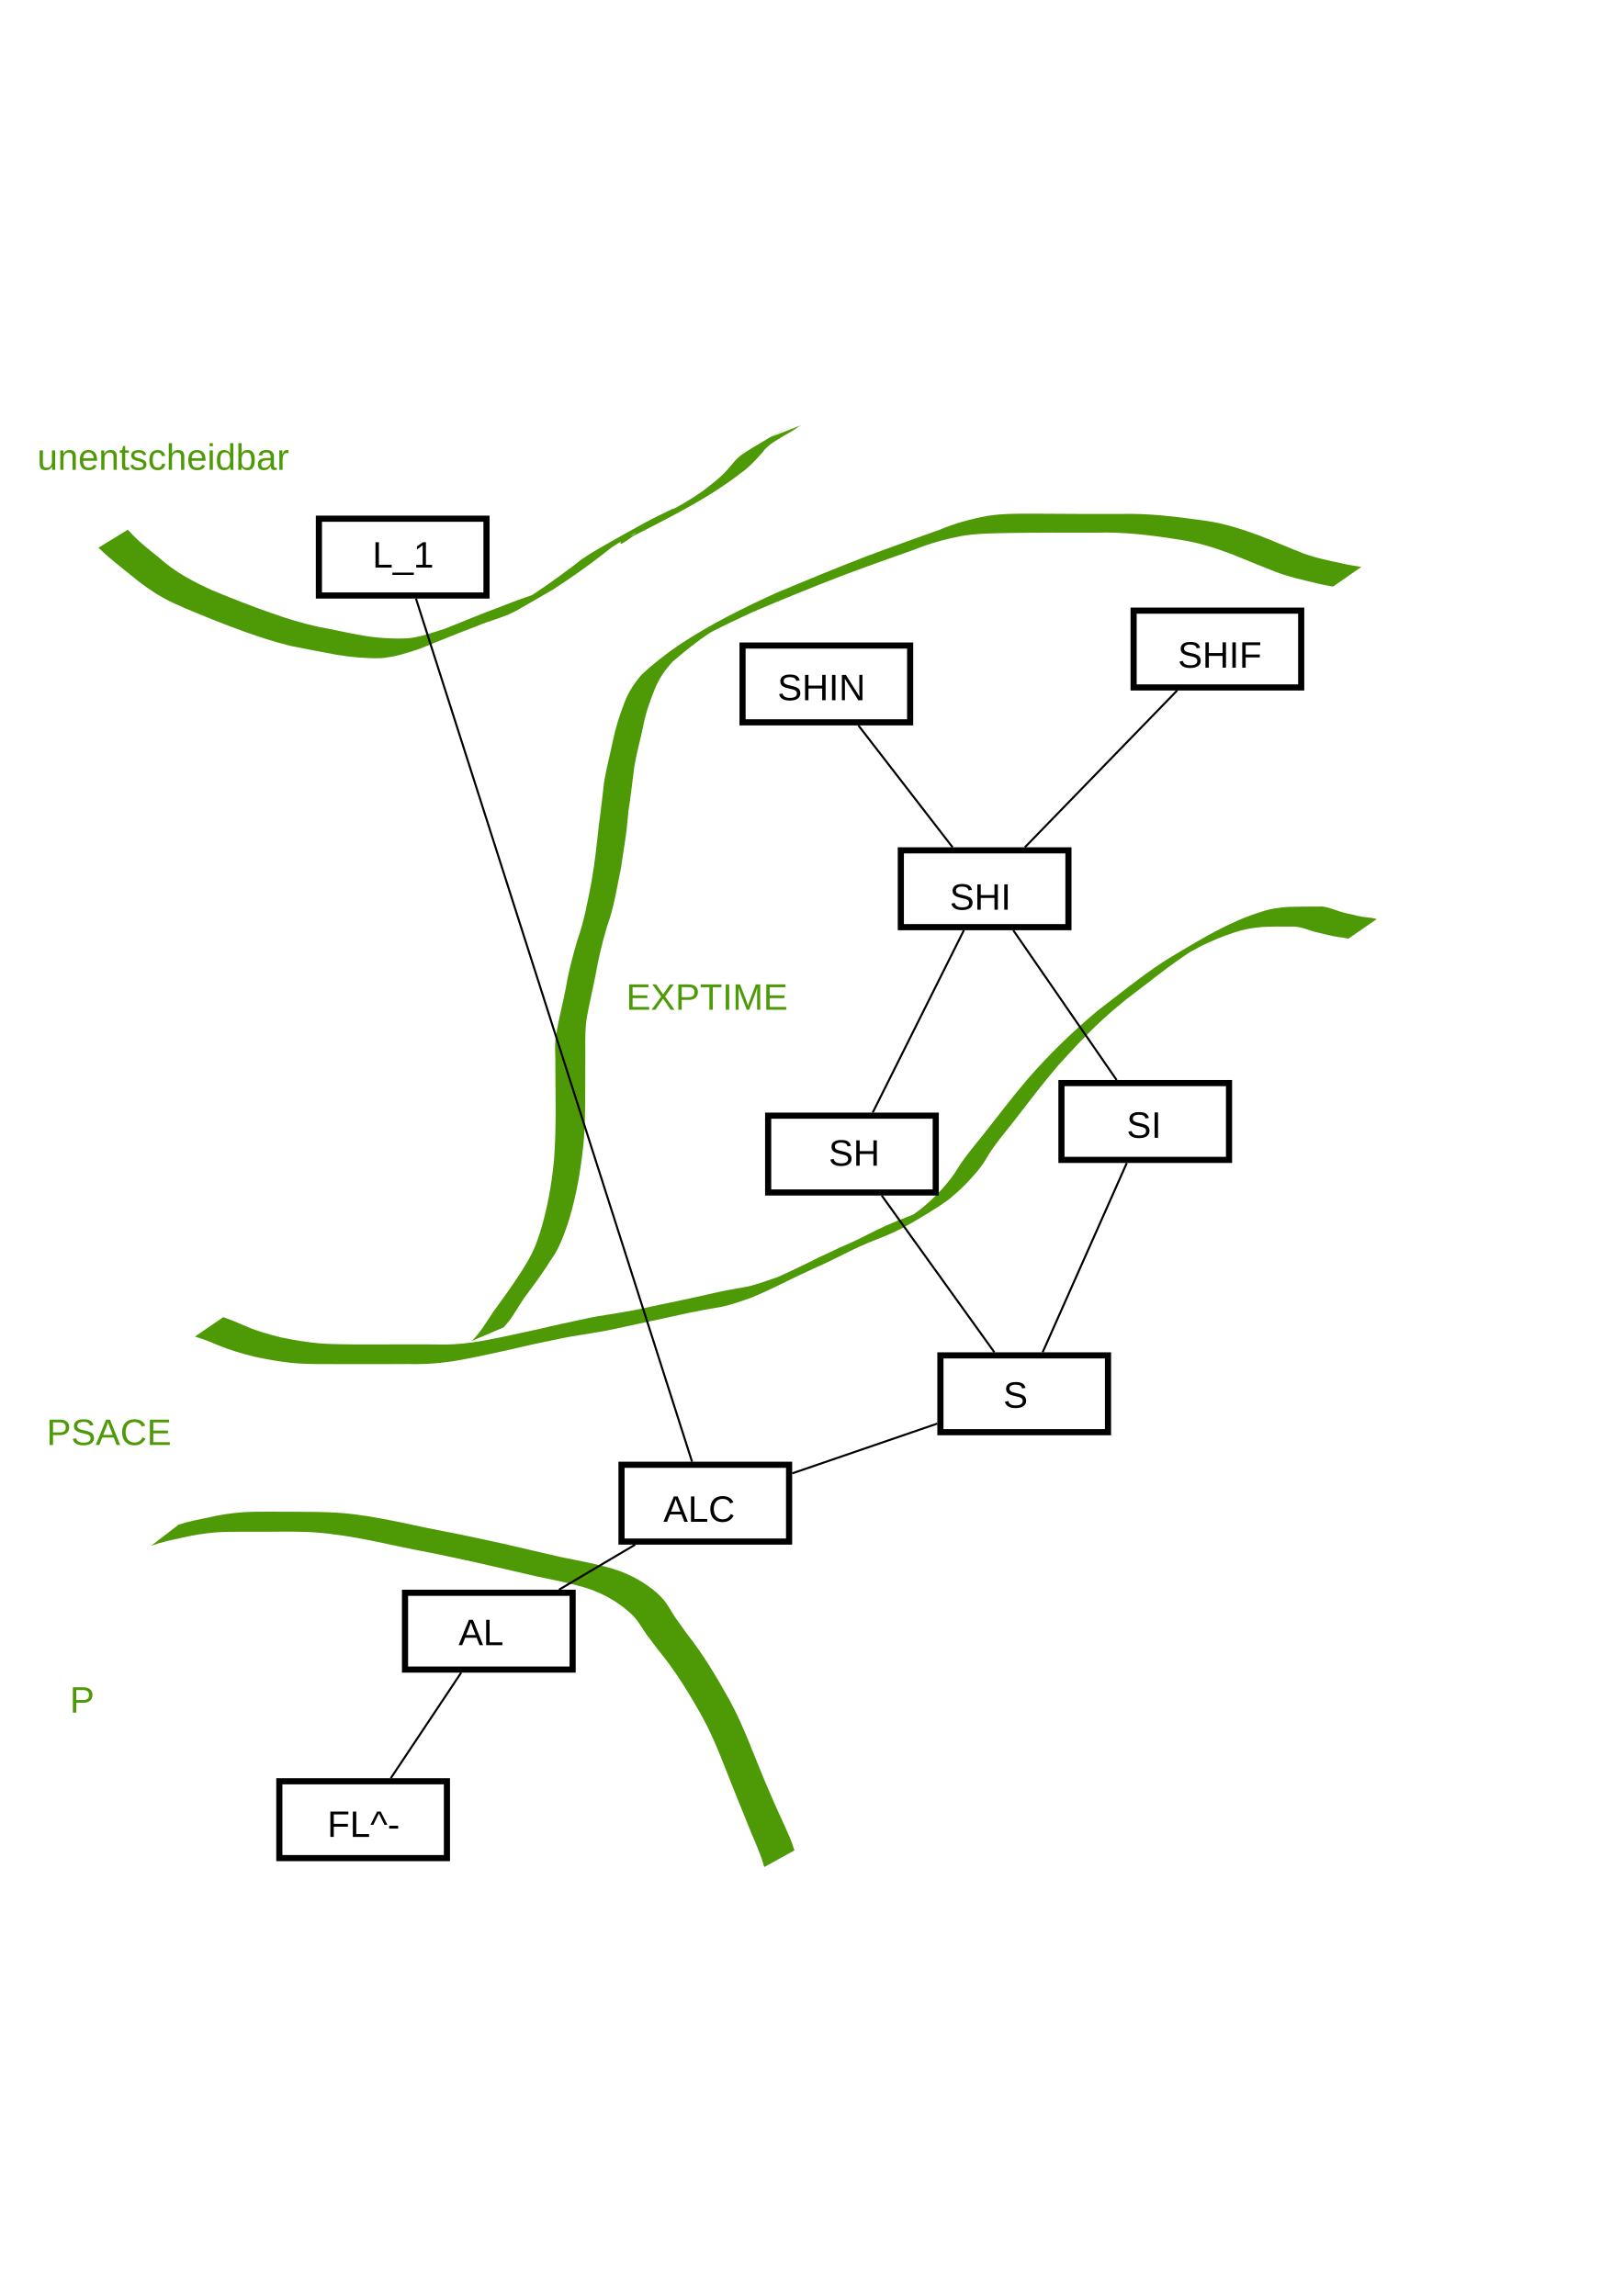
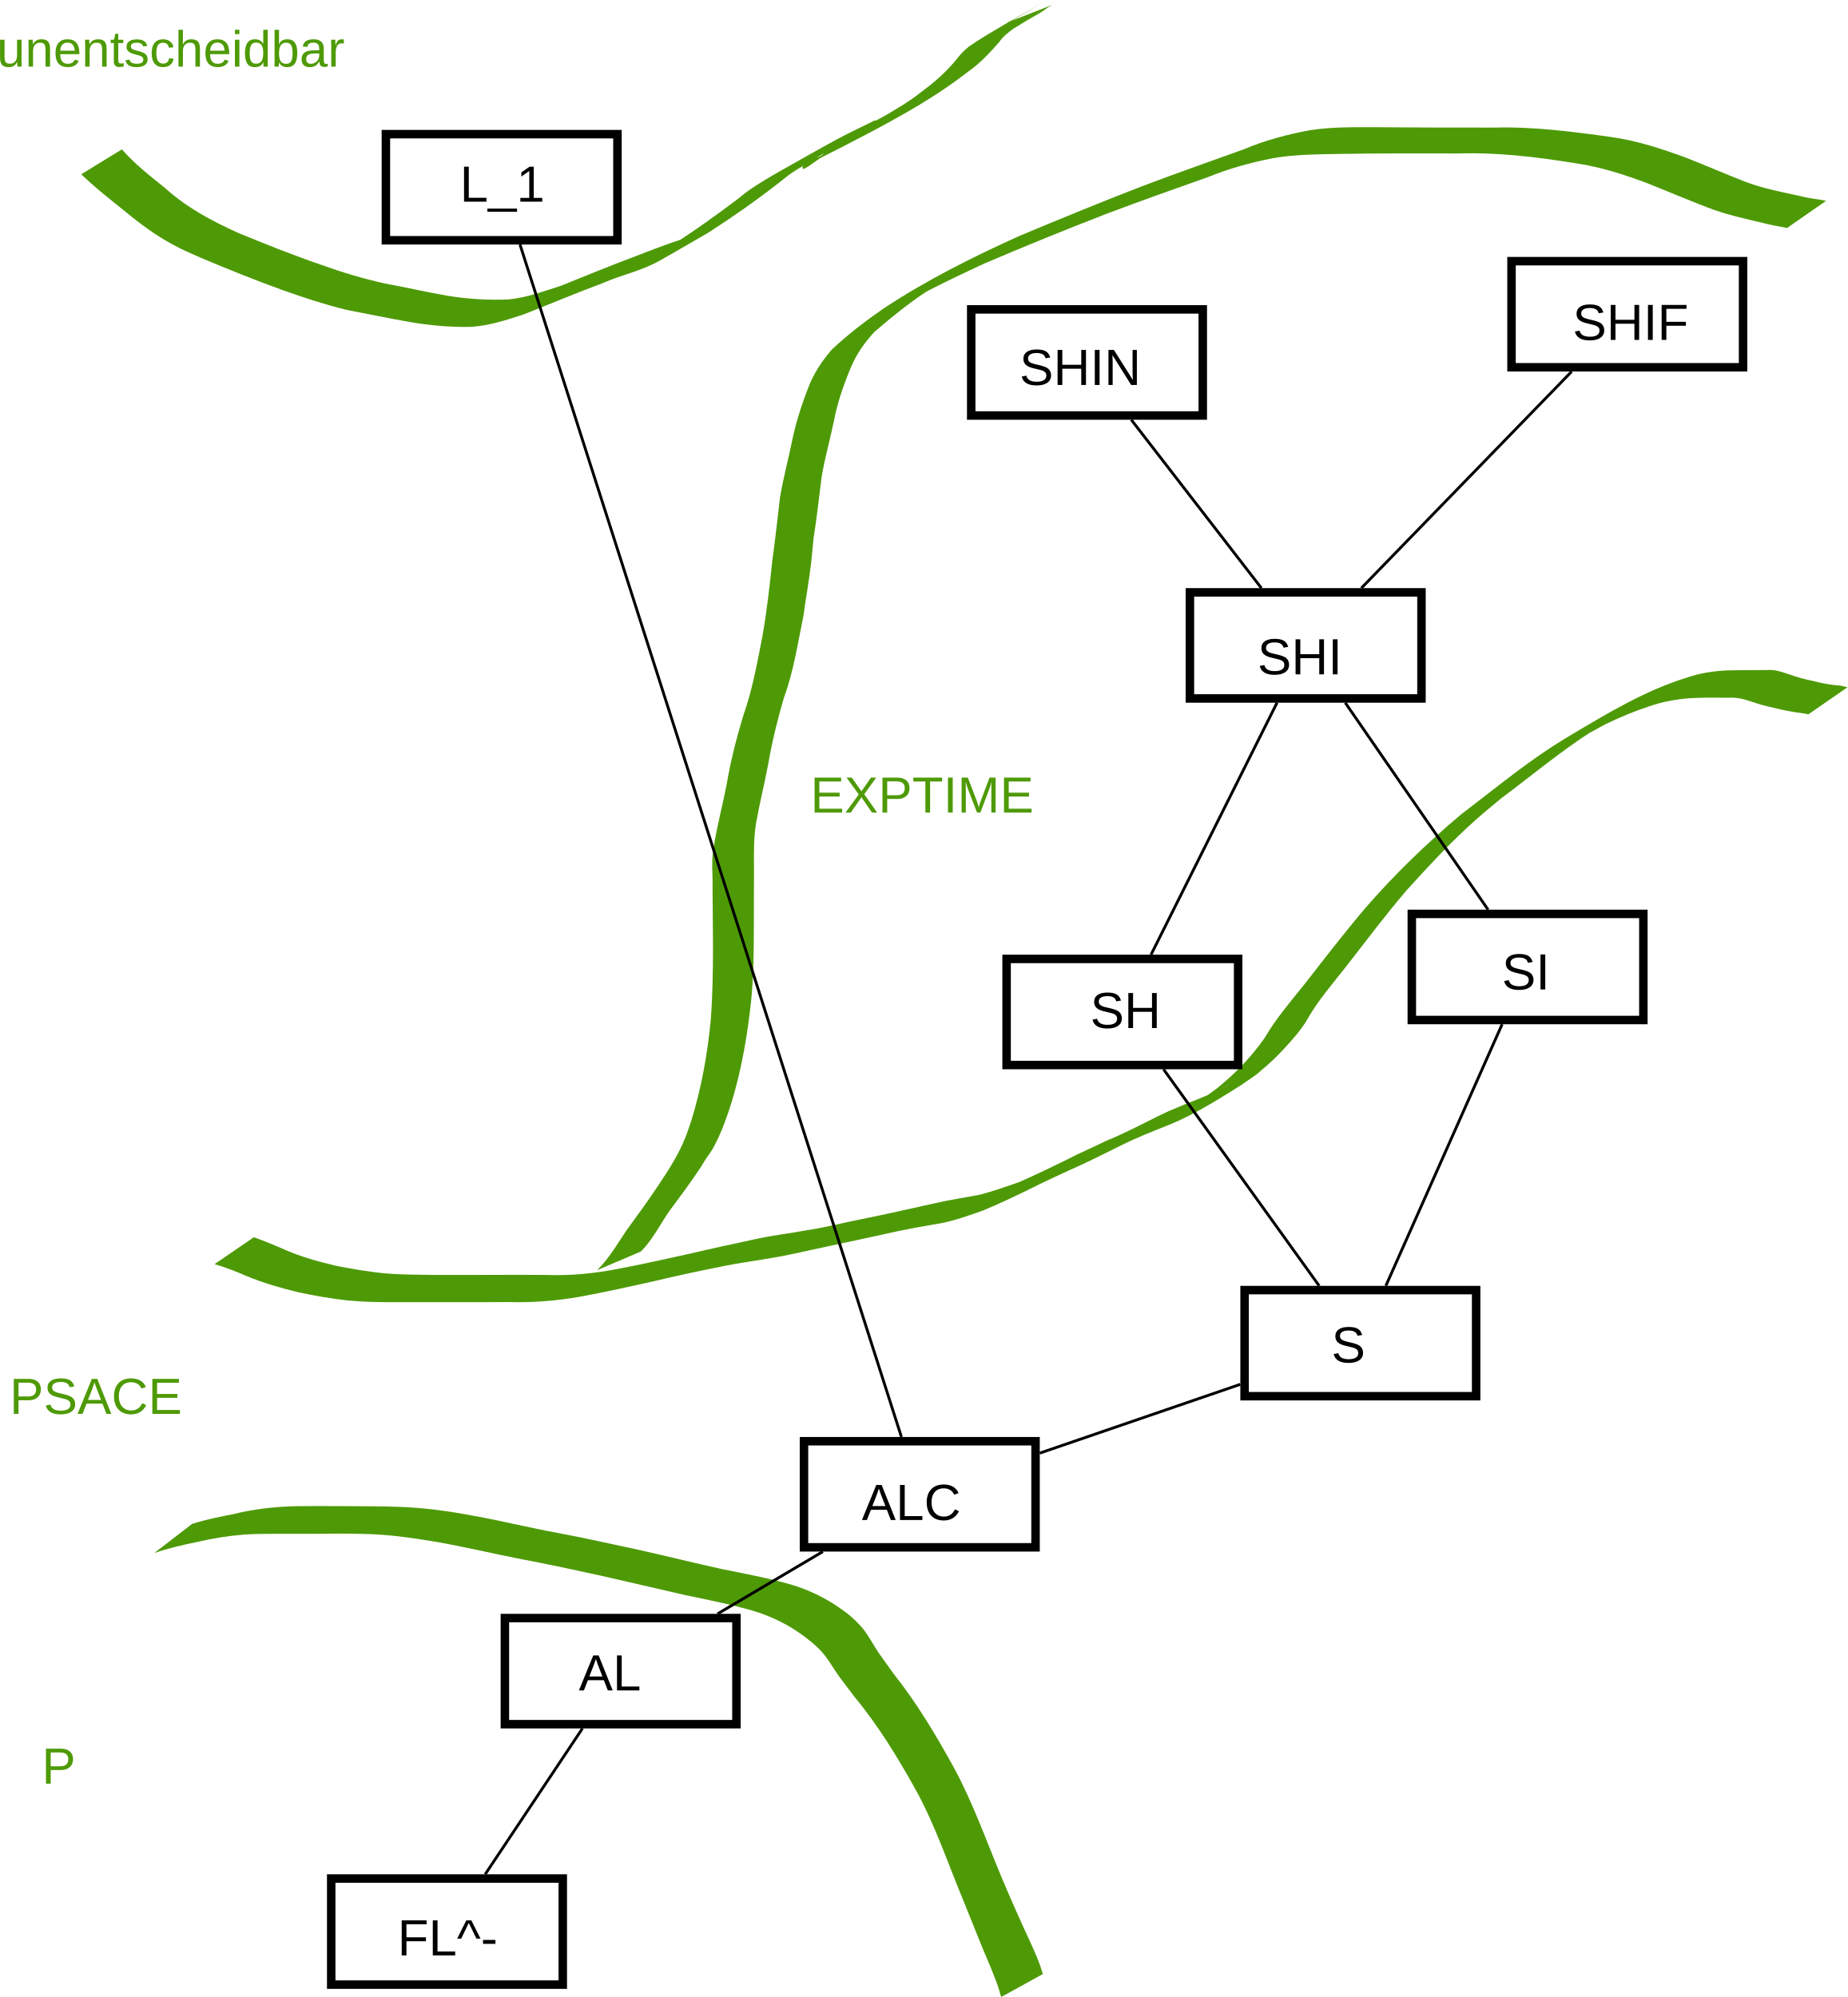
- <svg xmlns="http://www.w3.org/2000/svg" width="210mm" height="297mm" id="svg2">
+ <svg xmlns="http://www.w3.org/2000/svg" width="653.644" height="706.682" id="svg2" version="1.0">
  <defs id="defs4">
    </defs>
-   <g id="layer1">
+   <g id="layer1" transform="translate(-19.35688,-206.1196)">
    <text xml:space="preserve" style="font-size:18px;font-style:normal;font-variant:normal;font-weight:normal;font-stretch:normal;fill:#000000;fill-opacity:1;stroke:none;stroke-width:1px;stroke-linecap:butt;stroke-linejoin:miter;stroke-opacity:1;font-family:Arial;-inkscape-font-specification:Arial" x="160" y="898.076" id="text2383">
      <tspan id="tspan2385" x="160" y="898.076">FL^-</tspan>
    </text>
    <text xml:space="preserve" style="font-size:18px;font-style:normal;font-variant:normal;font-weight:normal;font-stretch:normal;fill:#000000;fill-opacity:1;stroke:none;stroke-width:1px;stroke-linecap:butt;stroke-linejoin:miter;stroke-opacity:1;font-family:Arial;-inkscape-font-specification:Arial" x="224.155" y="804.312" id="text2387">
      <tspan id="tspan2389" x="224.155" y="804.312">AL</tspan>
    </text>
    <text xml:space="preserve" style="font-size:18px;font-style:normal;font-variant:normal;font-weight:normal;font-stretch:normal;fill:#000000;fill-opacity:1;stroke:none;stroke-width:1px;stroke-linecap:butt;stroke-linejoin:miter;stroke-opacity:1;font-family:Arial;-inkscape-font-specification:Arial" x="324.286" y="744.006" id="text2391">
      <tspan id="tspan2393" x="324.286" y="744.006">ALC</tspan>
    </text>
    <text xml:space="preserve" style="font-size:18px;font-style:normal;font-variant:normal;font-weight:normal;font-stretch:normal;fill:#000000;fill-opacity:1;stroke:none;stroke-width:1px;stroke-linecap:butt;stroke-linejoin:miter;stroke-opacity:1;font-family:Arial;-inkscape-font-specification:Arial" x="490.411" y="688.252" id="text2395">
      <tspan id="tspan2397" x="490.411" y="688.252">S</tspan>
    </text>
    <text xml:space="preserve" style="font-size:18px;font-style:normal;font-variant:normal;font-weight:normal;font-stretch:normal;fill:#000000;fill-opacity:1;stroke:none;stroke-width:1px;stroke-linecap:butt;stroke-linejoin:miter;stroke-opacity:1;font-family:Arial;-inkscape-font-specification:Arial" x="405.073" y="569.916" id="text2399">
      <tspan id="tspan2401" x="405.073" y="569.916">SH</tspan>
    </text>
    <text xml:space="preserve" style="font-size:18px;font-style:normal;font-variant:normal;font-weight:normal;font-stretch:normal;fill:#000000;fill-opacity:1;stroke:none;stroke-width:1px;stroke-linecap:butt;stroke-linejoin:miter;stroke-opacity:1;font-family:Arial;-inkscape-font-specification:Arial" x="550.717" y="556.262" id="text2403">
      <tspan id="tspan2405" x="550.717" y="556.262">SI</tspan>
    </text>
    <text xml:space="preserve" style="font-size:18px;font-style:normal;font-variant:normal;font-weight:normal;font-stretch:normal;fill:#000000;fill-opacity:1;stroke:none;stroke-width:1px;stroke-linecap:butt;stroke-linejoin:miter;stroke-opacity:1;font-family:Arial;-inkscape-font-specification:Arial" x="464.241" y="444.753" id="text2407">
      <tspan id="tspan2409" x="464.241" y="444.753">SHI</tspan>
    </text>
    <text xml:space="preserve" style="font-size:18px;font-style:normal;font-variant:normal;font-weight:normal;font-stretch:normal;fill:#000000;fill-opacity:1;stroke:none;stroke-width:1px;stroke-linecap:butt;stroke-linejoin:miter;stroke-opacity:1;font-family:Arial;-inkscape-font-specification:Arial" x="380.04" y="342.347" id="text2411">
      <tspan id="tspan2413" x="380.04" y="342.347">SHIN</tspan>
    </text>
    <text xml:space="preserve" style="font-size:18px;font-style:normal;font-variant:normal;font-weight:normal;font-stretch:normal;fill:#000000;fill-opacity:1;stroke:none;stroke-width:1px;stroke-linecap:butt;stroke-linejoin:miter;stroke-opacity:1;font-family:Arial;-inkscape-font-specification:Arial" x="575.75" y="326.417" id="text2415">
      <tspan id="tspan2417" x="575.75" y="326.417">SHIF</tspan>
    </text>
    <text xml:space="preserve" style="font-size:18px;font-style:normal;font-variant:normal;font-weight:normal;font-stretch:normal;fill:#000000;fill-opacity:1;stroke:none;stroke-width:1px;stroke-linecap:butt;stroke-linejoin:miter;stroke-opacity:1;font-family:Arial;-inkscape-font-specification:Arial" x="182.055" y="277.49" id="text2419">
      <tspan id="tspan2421" x="182.055" y="277.49">L_1</tspan>
    </text>
    <path style="opacity:1;fill:#4e9a06;fill-opacity:1;stroke:none;stroke-width:5;stroke-linecap:butt;stroke-miterlimit:4;stroke-dasharray:5, 5;stroke-dashoffset:0;stroke-opacity:1" id="path2423" d="M 62.492,258.969 C 67.004,264.145 72.451,268.399 77.789,272.679 C 85.42,279.607 94.458,284.408 103.784,288.601 C 113.379,292.553 123.034,296.407 132.851,299.777 C 140.277,302.461 147.824,304.732 155.533,306.439 C 162.936,307.779 170.257,309.513 177.676,310.778 C 184.843,311.953 192.07,312.396 199.317,312.078 C 205.673,311.464 211.677,309.181 217.725,307.286 C 226.91,303.564 236.079,299.826 245.359,296.348 C 249.199,294.841 253.043,293.38 256.936,292.02 C 258.275,291.552 259.653,291.18 260.951,290.609 C 262.331,290.001 266.243,287.716 264.949,288.491 C 261.674,290.452 258.319,292.277 255.004,294.17 C 263.657,288.832 271.935,282.897 280.051,276.782 C 281.556,275.62 283.009,274.389 284.564,273.296 C 287.749,271.058 292.473,268.299 295.821,266.408 C 302.38,262.705 308.923,258.974 315.543,255.382 C 320.084,252.918 324.793,250.777 329.403,248.443 C 324.937,251.599 346.444,239.006 342.285,241.542 C 339.664,243.141 337.07,244.813 334.291,246.117 C 332.507,246.954 337.638,244.035 339.283,242.951 C 343.314,240.295 343.438,240.103 347.09,237.303 C 350.884,234.438 354.355,231.196 357.409,227.559 C 358.784,225.711 360.337,224.042 362.139,222.61 C 368.76,218.005 376.007,214.214 382.947,210.207 C 351.995,228.046 379.935,211.917 385.237,208.979 C 389.739,206.483 376.31,214.109 371.837,216.657 C 369.477,218.002 373.951,215.309 374.383,214.988 C 394.161,203.473 394.693,203.193 375.906,214.024 L 391.631,207.853 C 371.949,219.397 371.422,219.693 390.083,208.797 C 389.202,209.39 388.454,210.04 387.532,210.574 C 336.464,240.139 421.198,191.112 369.868,220.768 C 394.85,206.266 383.347,212.862 377.776,216.376 C 375.944,217.718 374.122,219.099 372.861,221.032 C 369.536,224.729 366.24,228.456 362.099,231.306 C 348.365,242.059 332.761,250.123 317.318,258.121 C 314.944,259.324 312.571,260.53 310.196,261.731 C 307.913,262.885 302.592,267.63 303.341,265.184 C 304.161,262.507 308.306,262.528 310.489,260.775 C 312.242,259.368 306.575,262.991 304.642,264.139 C 302.864,265.196 301.061,266.216 299.358,267.388 C 297.789,268.468 296.345,269.719 294.838,270.885 C 286.865,277.085 278.587,282.903 270.096,288.373 C 264.176,291.777 258.303,295.265 252.336,298.586 C 246.173,302.016 239.084,303.435 232.663,306.283 C 223.283,309.763 214.082,313.67 204.772,317.327 C 198.669,319.343 192.491,321.356 186.033,321.794 C 178.776,321.935 171.549,321.307 164.392,320.084 C 156.918,318.754 149.479,317.234 142.027,315.788 C 134.366,313.924 126.9,311.446 119.468,308.824 C 109.718,305.296 100.087,301.431 90.536,297.4 C 86.267,295.502 84.292,294.729 80.232,292.521 C 74.46,289.382 69.124,285.47 64.067,281.295 C 58.633,276.927 53.123,272.634 48.103,267.787 L 62.492,258.969 z" />
    <path style="opacity:1;fill:#4e9a06;fill-opacity:1;stroke:none;stroke-width:5;stroke-linecap:butt;stroke-miterlimit:4;stroke-dasharray:5, 5;stroke-dashoffset:0;stroke-opacity:1" id="path2425" d="M 87.285,745.415 C 92.079,743.835 97.094,742.863 102.049,741.896 C 107.525,740.545 113.095,739.747 118.713,739.344 C 122.836,739.074 126.97,739.082 131.099,739.069 C 134.852,739.078 138.605,739.088 142.357,739.101 C 148.454,739.186 154.555,739.095 160.647,739.361 C 169.509,739.651 178.278,740.876 186.976,742.533 C 196.924,744.31 206.729,746.768 216.67,748.579 C 226.374,750.395 236.001,752.572 245.654,754.633 C 255.383,756.826 265.062,759.231 274.801,761.378 C 283.041,763.036 291.316,764.564 299.394,766.907 C 304.504,768.429 309.351,770.635 313.881,773.429 C 317.272,775.633 320.261,777.682 323.022,780.659 C 323.563,781.245 324.153,781.789 324.646,782.416 C 326.73,785.069 328.288,788.131 330.176,790.919 C 330.92,792.017 335.002,797.694 335.587,798.511 C 343.751,808.781 350.459,820.071 356.795,831.527 C 363.591,844.061 368.312,857.537 373.802,870.655 C 377.087,878.455 380.523,886.192 384.097,893.863 C 385.513,897.081 387.029,900.276 387.993,903.665 C 388.111,903.994 388.229,904.323 388.347,904.652 L 373.604,912.802 C 373.476,912.429 373.347,912.055 373.218,911.682 C 372.398,908.333 370.96,905.18 369.713,901.975 C 366.328,894.173 363.293,886.221 360.059,878.355 C 354.633,865.269 350.132,851.759 343.253,839.316 C 336.898,827.937 330.099,816.764 321.771,806.697 C 320.577,805.129 317.337,800.904 316.094,799.165 C 313.726,795.851 311.841,792.143 308.833,789.333 C 306.104,786.695 303.092,784.51 299.899,782.454 C 295.507,779.762 290.808,777.643 285.867,776.16 C 277.889,773.811 269.726,772.247 261.594,770.537 C 251.866,768.33 242.166,765.999 232.433,763.815 C 222.801,761.703 213.166,759.613 203.472,757.795 C 193.567,755.852 183.742,753.513 173.801,751.754 C 165.056,750.286 156.265,749.018 147.378,748.924 C 141.208,748.722 135.039,748.882 128.868,748.899 C 125.108,748.902 121.348,748.89 117.589,748.887 C 113.517,748.883 109.442,748.906 105.379,749.192 C 99.845,749.659 94.373,750.543 88.963,751.807 C 83.891,752.861 78.816,753.999 73.918,755.707 L 87.285,745.415 z" />
    <path style="opacity:1;fill:#4e9a06;fill-opacity:1;stroke:none;stroke-width:5;stroke-linecap:butt;stroke-miterlimit:4;stroke-dasharray:5, 5;stroke-dashoffset:0;stroke-opacity:1" id="path2427" d="M 109.18,643.933 C 112.948,645.309 116.661,646.806 120.324,648.443 C 125.986,650.91 131.897,652.523 137.88,653.967 C 143.774,655.158 149.706,656.162 155.693,656.74 C 161.312,657.21 166.955,657.186 172.588,657.281 C 179.466,657.325 186.344,657.275 193.222,657.265 C 199.7,657.266 206.178,657.215 212.655,657.284 C 220.995,657.608 229.282,656.799 237.465,655.24 C 246.045,653.639 254.551,651.694 263.079,649.844 C 271.326,647.871 279.624,646.135 287.91,644.34 C 293.5,643.157 299.187,642.528 304.797,641.471 C 311.432,640.477 317.911,638.746 324.493,637.48 C 332.869,635.796 341.196,633.88 349.54,632.046 C 355.009,630.747 360.577,629.957 366.083,628.871 C 370.829,627.649 375.434,626.004 380.051,624.378 C 385.768,621.863 391.394,619.153 396.997,616.395 C 401.362,614.067 405.96,612.224 410.368,609.986 C 416.687,607.418 422.743,604.276 428.836,601.219 C 434.438,598.388 440.35,596.292 446.125,593.871 C 446.862,593.542 447.601,593.221 448.335,592.886 C 449.945,592.153 450.94,591.698 452.473,590.835 C 453.086,590.49 454.893,589.401 454.281,589.747 C 442.032,596.686 437.529,599.625 443.18,595.984 C 445.498,594.502 447.736,592.9 449.93,591.242 C 452.909,588.851 455.715,586.267 458.403,583.556 C 461.437,580.383 464.276,577.028 466.778,573.422 C 470.706,566.697 475.78,560.741 480.654,554.697 C 487.862,545.478 494.984,536.185 502.566,527.27 C 512.901,515.397 524.199,504.485 536.23,494.357 C 546.878,486.259 557.256,477.685 568.467,470.354 C 570.584,468.97 572.768,467.692 574.919,466.361 C 588.008,458.578 601.31,450.519 615.962,445.97 C 620.646,444.322 625.493,443.588 630.428,443.351 C 635.128,443.236 639.83,443.242 644.531,443.228 C 647.326,442.946 649.848,443.951 652.444,444.766 C 655.14,445.774 657.941,446.532 660.769,447.073 C 663.982,447.983 667.282,448.487 670.604,448.767 C 672.255,449.139 671.456,448.952 673.001,449.325 L 659.152,458.913 C 657.703,458.593 658.444,458.736 656.929,458.49 C 653.595,458.087 650.306,457.433 647.046,456.627 C 644.155,456.001 641.295,455.224 638.505,454.238 C 636.071,453.421 633.628,452.861 631.028,453.031 C 626.369,452.983 621.704,452.936 617.049,453.203 C 612.259,453.587 607.558,454.446 603,456.013 C 597.667,457.758 592.515,459.919 587.461,462.361 C 585.653,463.235 580.531,466.347 582.084,465.075 C 584.28,463.274 586.978,462.192 589.425,460.751 C 587.254,462.062 585.048,463.316 582.912,464.683 C 571.618,471.915 561.269,480.563 550.541,488.578 C 545.092,493.11 543.385,494.404 538.198,499.219 C 530.751,506.131 523.87,513.627 517.042,521.14 C 509.498,529.943 502.561,539.24 495.43,548.379 C 490.75,554.351 485.694,560.122 481.936,566.743 C 479.737,570.601 476.695,573.888 473.723,577.173 C 471.172,579.921 468.455,582.541 465.549,584.913 C 463.518,586.865 461.018,588.261 458.756,589.929 C 450.482,595.114 442.171,600.401 433.112,604.117 C 427.385,606.386 421.644,608.621 416.128,611.384 C 409.919,614.469 403.737,617.601 397.377,620.365 C 392.954,622.476 388.459,624.436 384.104,626.69 C 378.47,629.43 372.821,632.155 367.022,634.533 C 362.343,636.17 357.664,637.878 352.799,638.89 C 347.37,639.782 341.963,640.763 336.577,641.895 C 328.207,643.694 319.859,645.588 311.477,647.332 C 304.87,648.69 298.334,650.369 291.659,651.387 C 286.061,652.395 280.409,653.095 274.838,654.256 C 266.602,655.918 258.383,657.661 250.212,659.622 C 241.676,661.503 233.151,663.433 224.547,664.989 C 216.257,666.453 207.872,667.129 199.448,666.879 C 192.946,666.949 186.444,666.904 179.941,666.917 C 173.067,666.921 166.194,666.902 159.32,666.91 C 153.625,666.943 147.921,666.852 142.249,666.298 C 136.241,665.638 130.283,664.583 124.38,663.289 C 118.305,661.783 112.287,660.064 106.506,657.635 C 102.831,656.056 99.112,654.565 95.262,653.466 L 109.18,643.933 z" />
    <path style="opacity:1;fill:#4e9a06;fill-opacity:1;stroke:none;stroke-width:5;stroke-linecap:butt;stroke-miterlimit:4;stroke-dasharray:5, 5;stroke-dashoffset:0;stroke-opacity:1" id="path2429" d="M 230.586,655.617 C 234.893,651.437 237.799,646.213 241.152,641.304 C 244.939,636.092 248.755,630.9 252.312,625.526 C 255.946,620.124 259.431,614.666 261.861,608.587 C 262.633,606.658 263.244,604.668 263.935,602.709 C 267.487,591.209 269.618,579.41 270.788,567.454 C 271.485,558.806 271.585,550.122 271.611,541.451 C 271.602,534.46 271.491,527.471 271.458,520.48 C 271.576,517.03 271.21,513.554 271.381,510.106 C 271.5,507.711 271.771,506.493 272.161,504.112 C 273.338,497.31 275.084,490.628 276.422,483.859 C 277.781,475.691 279.829,467.689 282.2,459.763 C 285.52,450.425 287.278,440.67 289.151,430.97 C 290.728,421.981 291.728,412.9 292.677,403.827 C 293.701,396.651 294.453,389.443 295.307,382.246 C 296.41,375.565 298.191,369.023 299.545,362.392 C 300.858,355.958 302.829,349.705 305.211,343.594 C 307.093,338.464 310.053,334.018 313.584,329.897 C 319.312,324.472 325.665,319.641 332.155,315.156 C 347.318,305.153 363.584,297.025 380.108,289.57 C 394.337,283.617 408.609,277.765 422.989,272.184 C 435.063,267.6 447.256,263.34 459.404,258.957 C 466.939,255.774 474.8,253.67 482.827,252.206 C 490.284,251.026 497.858,251.135 505.384,251.135 C 519.595,251.24 533.806,251.302 548.018,251.265 C 561.89,250.895 575.679,252.689 589.383,254.612 C 598.554,255.882 607.326,258.779 615.982,261.965 C 623.003,264.716 629.906,267.748 636.936,270.477 C 643.339,272.89 650.058,274.148 656.715,275.598 C 659.568,276.381 662.541,276.54 665.412,277.202 L 651.623,286.79 C 648.778,286.254 645.921,285.777 643.121,285.023 C 636.485,283.488 629.827,281.987 623.45,279.534 C 616.408,276.817 609.467,273.874 602.459,271.069 C 593.975,267.851 585.331,265.087 576.313,263.814 C 562.778,261.64 549.134,259.99 535.393,260.436 C 521.057,260.373 506.72,260.375 492.385,260.599 C 484.818,260.751 477.203,260.793 469.724,262.104 C 461.904,263.626 454.255,265.737 446.861,268.745 C 434.774,273.031 422.676,277.291 410.684,281.839 C 396.339,287.395 382.085,293.189 367.939,299.233 C 361.327,302.284 354.733,305.39 348.255,308.72 C 346.353,309.698 340.826,312.945 342.601,311.752 C 345.439,309.844 348.449,308.201 351.454,306.569 C 352.933,305.766 348.607,308.366 347.183,309.264 C 340.72,313.539 334.669,318.439 328.804,323.492 C 325.168,327.4 322.171,331.696 320.167,336.677 C 317.699,342.677 315.563,348.819 314.369,355.214 C 312.998,361.814 311.133,368.308 310.047,374.965 C 309.098,382.187 308.349,389.433 307.188,396.627 C 306.871,399.538 306.662,402.461 306.329,405.371 C 305.618,411.583 304.439,417.746 303.639,423.946 C 301.616,433.651 300.195,443.53 296.749,452.87 C 294.447,460.729 292.491,468.65 291.108,476.727 C 289.822,483.468 288.167,490.133 286.951,496.888 C 286.005,502.233 286.06,507.586 286.121,513.004 C 286.123,520.033 286.08,527.061 286.068,534.09 C 286.042,542.85 286.004,551.618 285.099,560.344 C 283.819,572.414 281.756,584.333 278.26,595.982 C 276.616,601.196 274.864,606.25 272.331,611.115 C 270.714,614.222 270.588,613.945 268.817,616.658 C 268.341,617.388 267.908,618.146 267.453,618.889 C 263.893,624.347 259.97,629.556 256.094,634.791 C 252.798,639.564 250.244,644.826 246.122,648.979 L 230.586,655.617 z" />
    <text xml:space="preserve" style="font-size:18px;font-style:normal;font-variant:normal;font-weight:normal;font-stretch:normal;fill:#4e9a06;fill-opacity:1;stroke:none;stroke-width:1px;stroke-linecap:butt;stroke-linejoin:miter;stroke-opacity:1;font-family:Arial;-inkscape-font-specification:Arial" x="22.757" y="706.457" id="text2431">
      <tspan id="tspan2433" x="22.757" y="706.457">PSACE</tspan>
    </text>
    <text xml:space="preserve" style="font-size:18px;font-style:normal;font-variant:normal;font-weight:normal;font-stretch:normal;fill:#4e9a06;fill-opacity:1;stroke:none;stroke-width:1px;stroke-linecap:butt;stroke-linejoin:miter;stroke-opacity:1;font-family:Arial;-inkscape-font-specification:Arial" x="34.135" y="837.309" id="text2435">
      <tspan id="tspan2437" x="34.135" y="837.309">P</tspan>
    </text>
    <text xml:space="preserve" style="font-size:18px;font-style:normal;font-variant:normal;font-weight:normal;font-stretch:normal;fill:#4e9a06;fill-opacity:1;stroke:none;stroke-width:1px;stroke-linecap:butt;stroke-linejoin:miter;stroke-opacity:1;font-family:Arial;-inkscape-font-specification:Arial" x="306.08" y="493.68" id="text2439">
      <tspan id="tspan2441" x="306.08" y="493.68">EXPTIME</tspan>
    </text>
    <text xml:space="preserve" style="font-size:18px;font-style:normal;font-variant:normal;font-weight:normal;font-stretch:normal;fill:#4e9a06;fill-opacity:1;stroke:none;stroke-width:1px;stroke-linecap:butt;stroke-linejoin:miter;stroke-opacity:1;font-family:Arial;-inkscape-font-specification:Arial" x="18.206" y="229.7" id="text2443">
      <tspan id="tspan2445" x="18.206" y="229.7">unentscheidbar</tspan>
    </text>
    <rect style="opacity:1;fill:none;fill-opacity:1;stroke:#000000;stroke-width:3;stroke-linecap:butt;stroke-miterlimit:4;stroke-dasharray:none;stroke-dashoffset:0;stroke-opacity:1" id="rect3223" width="81.925" height="37.549" x="155.885" y="253.595" />
    <rect style="opacity:1;fill:none;fill-opacity:1;stroke:#000000;stroke-width:3;stroke-linecap:butt;stroke-miterlimit:4;stroke-dasharray:none;stroke-dashoffset:0;stroke-opacity:1" id="rect3225" width="81.925" height="37.549" x="362.973" y="315.607" />
    <rect style="opacity:1;fill:none;fill-opacity:1;stroke:#000000;stroke-width:3;stroke-linecap:butt;stroke-miterlimit:4;stroke-dasharray:none;stroke-dashoffset:0;stroke-opacity:1" id="rect3227" width="81.925" height="37.549" x="554.131" y="298.54" />
    <rect style="opacity:1;fill:none;fill-opacity:1;stroke:#000000;stroke-width:3;stroke-linecap:butt;stroke-miterlimit:4;stroke-dasharray:none;stroke-dashoffset:0;stroke-opacity:1" id="rect3229" width="81.925" height="37.549" x="440.346" y="415.738" />
    <rect style="opacity:1;fill:none;fill-opacity:1;stroke:#000000;stroke-width:3;stroke-linecap:butt;stroke-miterlimit:4;stroke-dasharray:none;stroke-dashoffset:0;stroke-opacity:1" id="rect3231" width="81.925" height="37.549" x="375.489" y="545.452" />
    <rect style="opacity:1;fill:none;fill-opacity:1;stroke:#000000;stroke-width:3;stroke-linecap:butt;stroke-miterlimit:4;stroke-dasharray:none;stroke-dashoffset:0;stroke-opacity:1" id="rect3233" width="81.925" height="37.549" x="518.857" y="529.522" />
    <rect style="opacity:1;fill:none;fill-opacity:1;stroke:#000000;stroke-width:3;stroke-linecap:butt;stroke-miterlimit:4;stroke-dasharray:none;stroke-dashoffset:0;stroke-opacity:1" id="rect3235" width="81.925" height="37.549" x="459.689" y="662.65" />
    <rect style="opacity:1;fill:none;fill-opacity:1;stroke:#000000;stroke-width:3;stroke-linecap:butt;stroke-miterlimit:4;stroke-dasharray:none;stroke-dashoffset:0;stroke-opacity:1" id="rect3237" width="81.925" height="37.549" x="303.805" y="716.129" />
    <rect style="opacity:1;fill:none;fill-opacity:1;stroke:#000000;stroke-width:3;stroke-linecap:butt;stroke-miterlimit:4;stroke-dasharray:none;stroke-dashoffset:0;stroke-opacity:1" id="rect3239" width="81.925" height="37.549" x="197.985" y="778.71" />
    <rect style="opacity:1;fill:none;fill-opacity:1;stroke:#000000;stroke-width:3;stroke-linecap:butt;stroke-miterlimit:4;stroke-dasharray:none;stroke-dashoffset:0;stroke-opacity:1" id="rect3241" width="81.925" height="37.549" x="136.541" y="870.876" />
    <path style="fill:none;fill-rule:evenodd;stroke:#000000;stroke-width:1px;stroke-linecap:butt;stroke-linejoin:miter;stroke-opacity:1" d="M 225.431,817.759 L 191.02,869.376" id="path3245" />
    <path style="fill:none;fill-rule:evenodd;stroke:#000000;stroke-width:1px;stroke-linecap:butt;stroke-linejoin:miter;stroke-opacity:1" d="M 273.23,777.21 L 310.485,755.178" id="path3247" />
    <path style="fill:none;fill-rule:evenodd;stroke:#000000;stroke-width:1px;stroke-linecap:butt;stroke-linejoin:miter;stroke-opacity:1" d="M 338.283,714.629 L 203.331,292.644" id="path3249" />
    <path style="fill:none;fill-rule:evenodd;stroke:#000000;stroke-width:1px;stroke-linecap:butt;stroke-linejoin:miter;stroke-opacity:1" d="M 387.23,720.336 L 458.189,695.992" id="path3251" />
    <path style="fill:none;fill-rule:evenodd;stroke:#000000;stroke-width:1px;stroke-linecap:butt;stroke-linejoin:miter;stroke-opacity:1" d="M 486.086,661.15 L 431.017,584.501" id="path3253" />
    <path style="fill:none;fill-rule:evenodd;stroke:#000000;stroke-width:1px;stroke-linecap:butt;stroke-linejoin:miter;stroke-opacity:1" d="M 509.663,661.15 L 550.809,568.571" id="path3255" />
    <path style="fill:none;fill-rule:evenodd;stroke:#000000;stroke-width:1px;stroke-linecap:butt;stroke-linejoin:miter;stroke-opacity:1" d="M 545.83,528.022 L 495.298,454.787" id="path3257" />
    <path style="fill:none;fill-rule:evenodd;stroke:#000000;stroke-width:1px;stroke-linecap:butt;stroke-linejoin:miter;stroke-opacity:1" d="M 426.589,543.952 L 471.171,454.787" id="path3259" />
    <path style="fill:none;fill-rule:evenodd;stroke:#000000;stroke-width:1px;stroke-linecap:butt;stroke-linejoin:miter;stroke-opacity:1" d="M 465.642,414.238 L 419.602,354.656" id="path3261" />
    <path style="fill:none;fill-rule:evenodd;stroke:#000000;stroke-width:1px;stroke-linecap:butt;stroke-linejoin:miter;stroke-opacity:1" d="M 500.992,414.238 L 575.409,337.589" id="path3263" />
  </g>
</svg>
